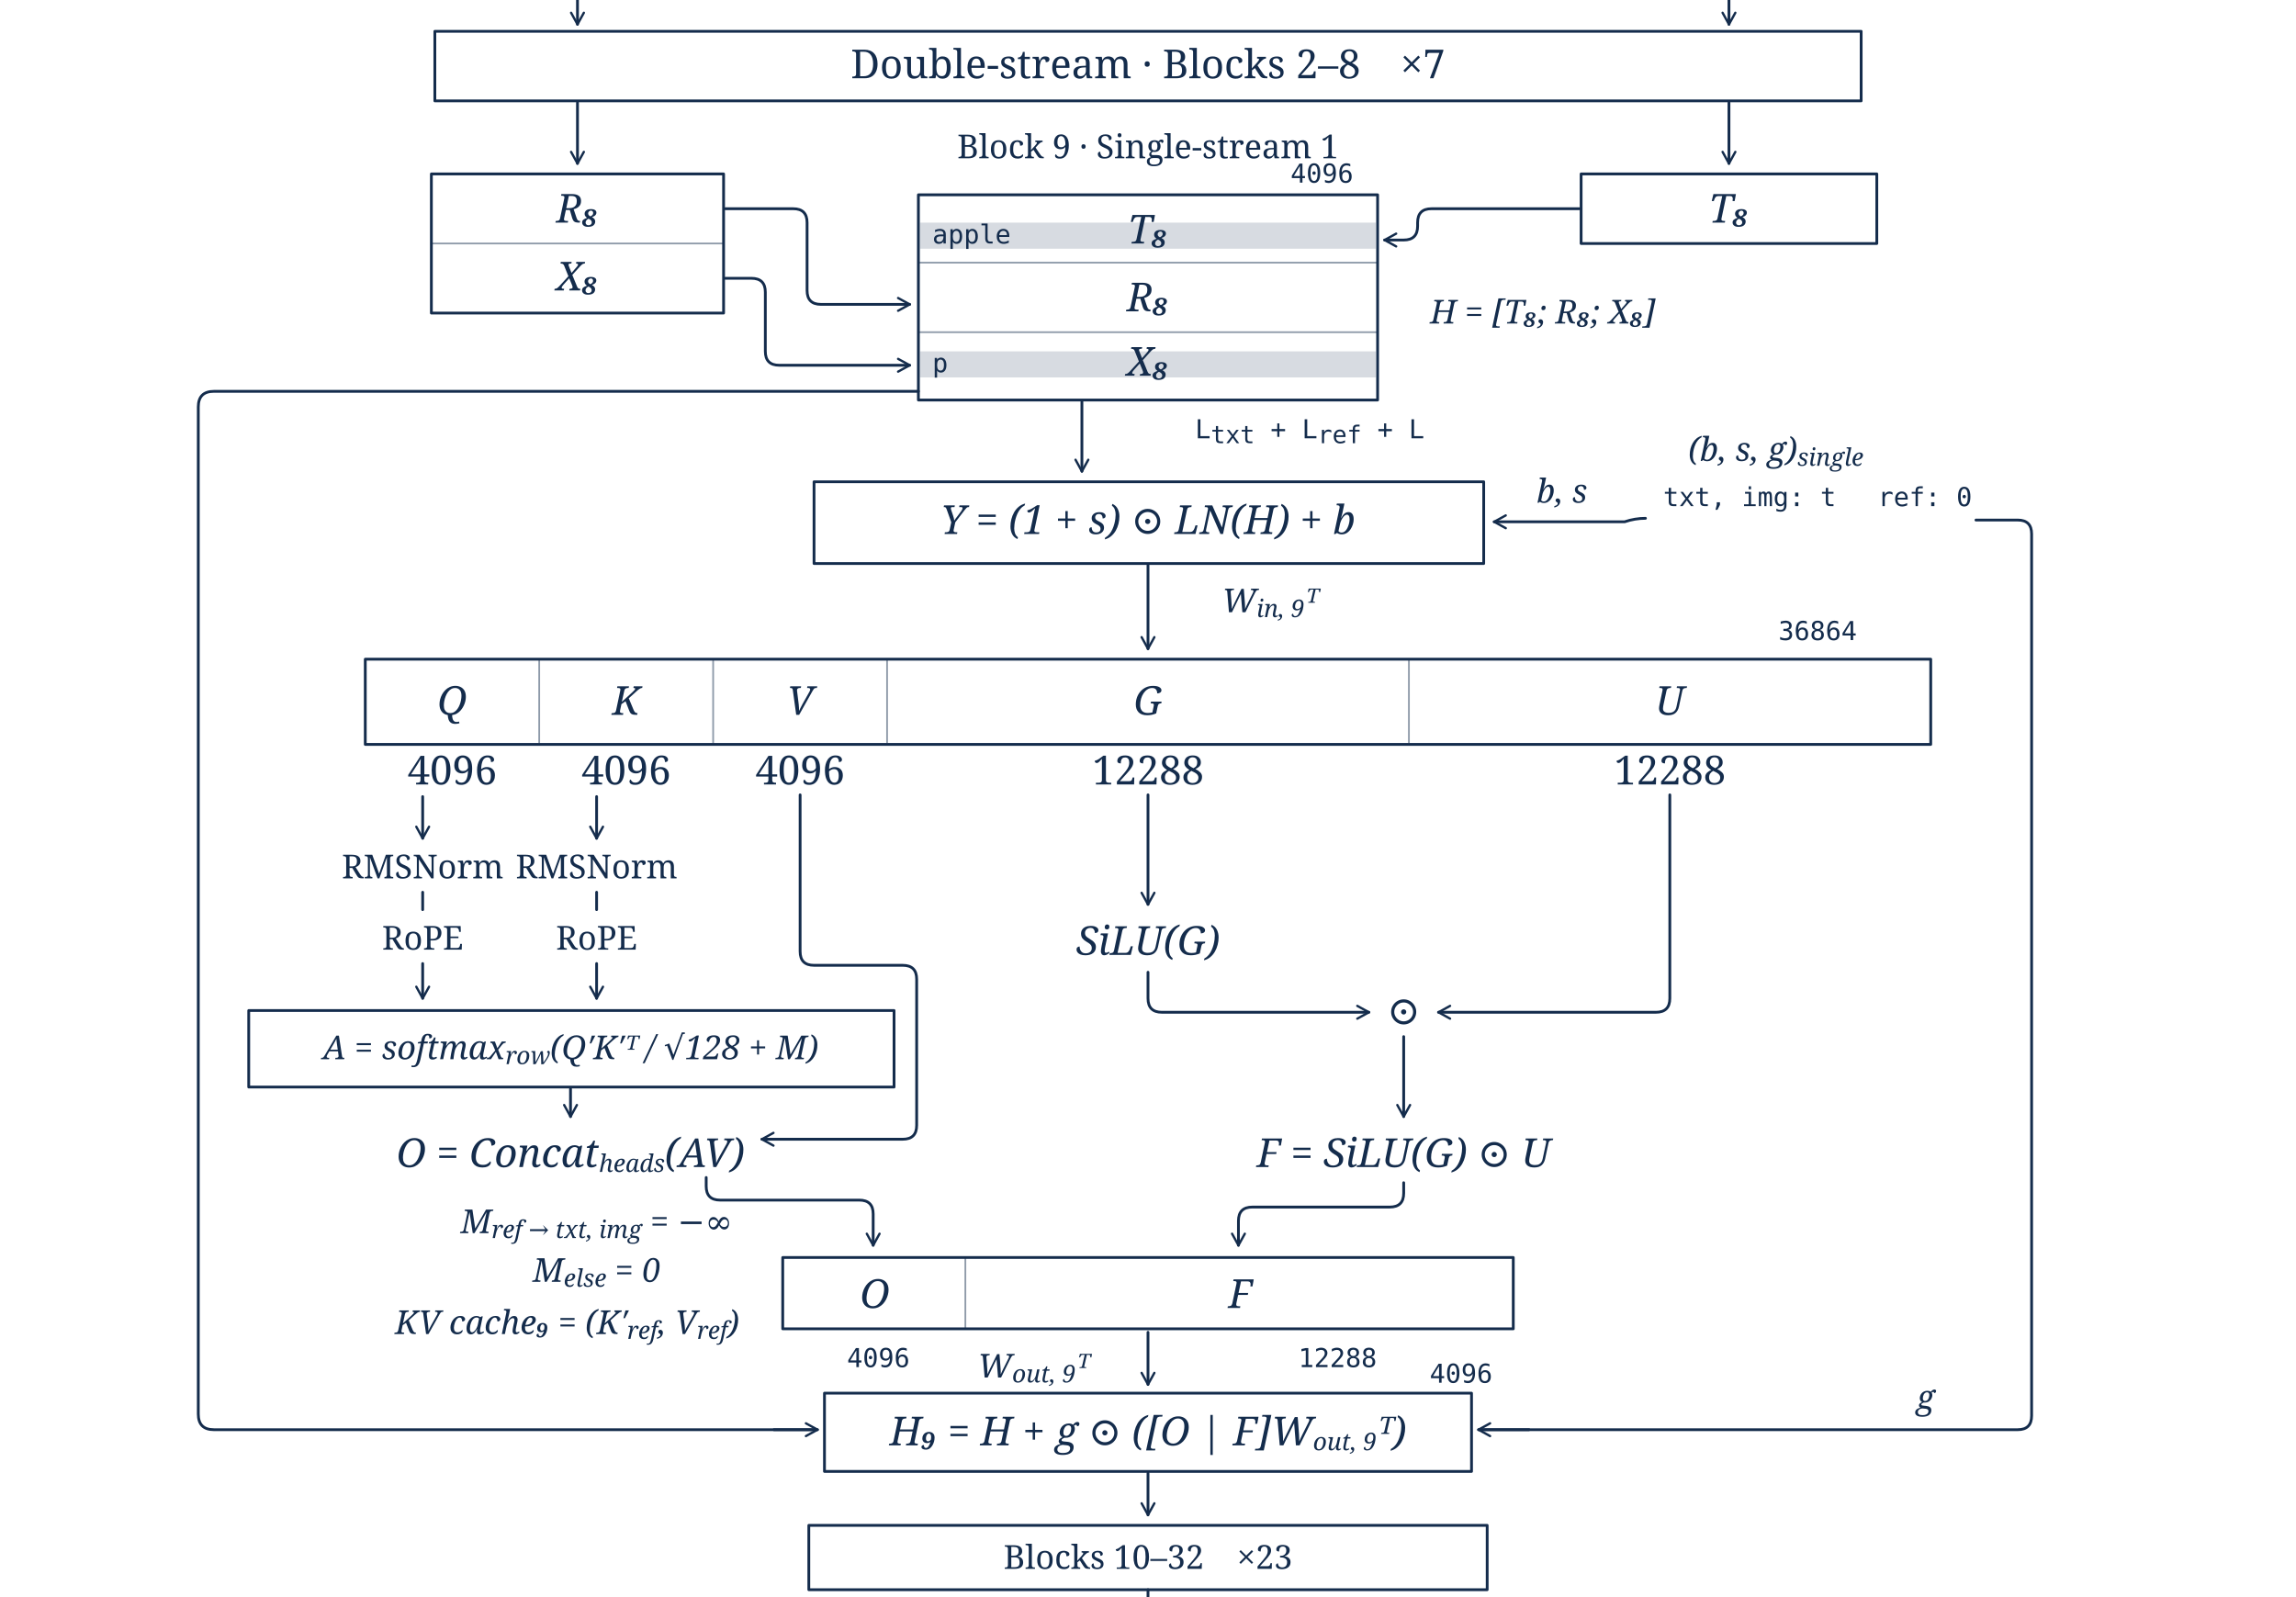
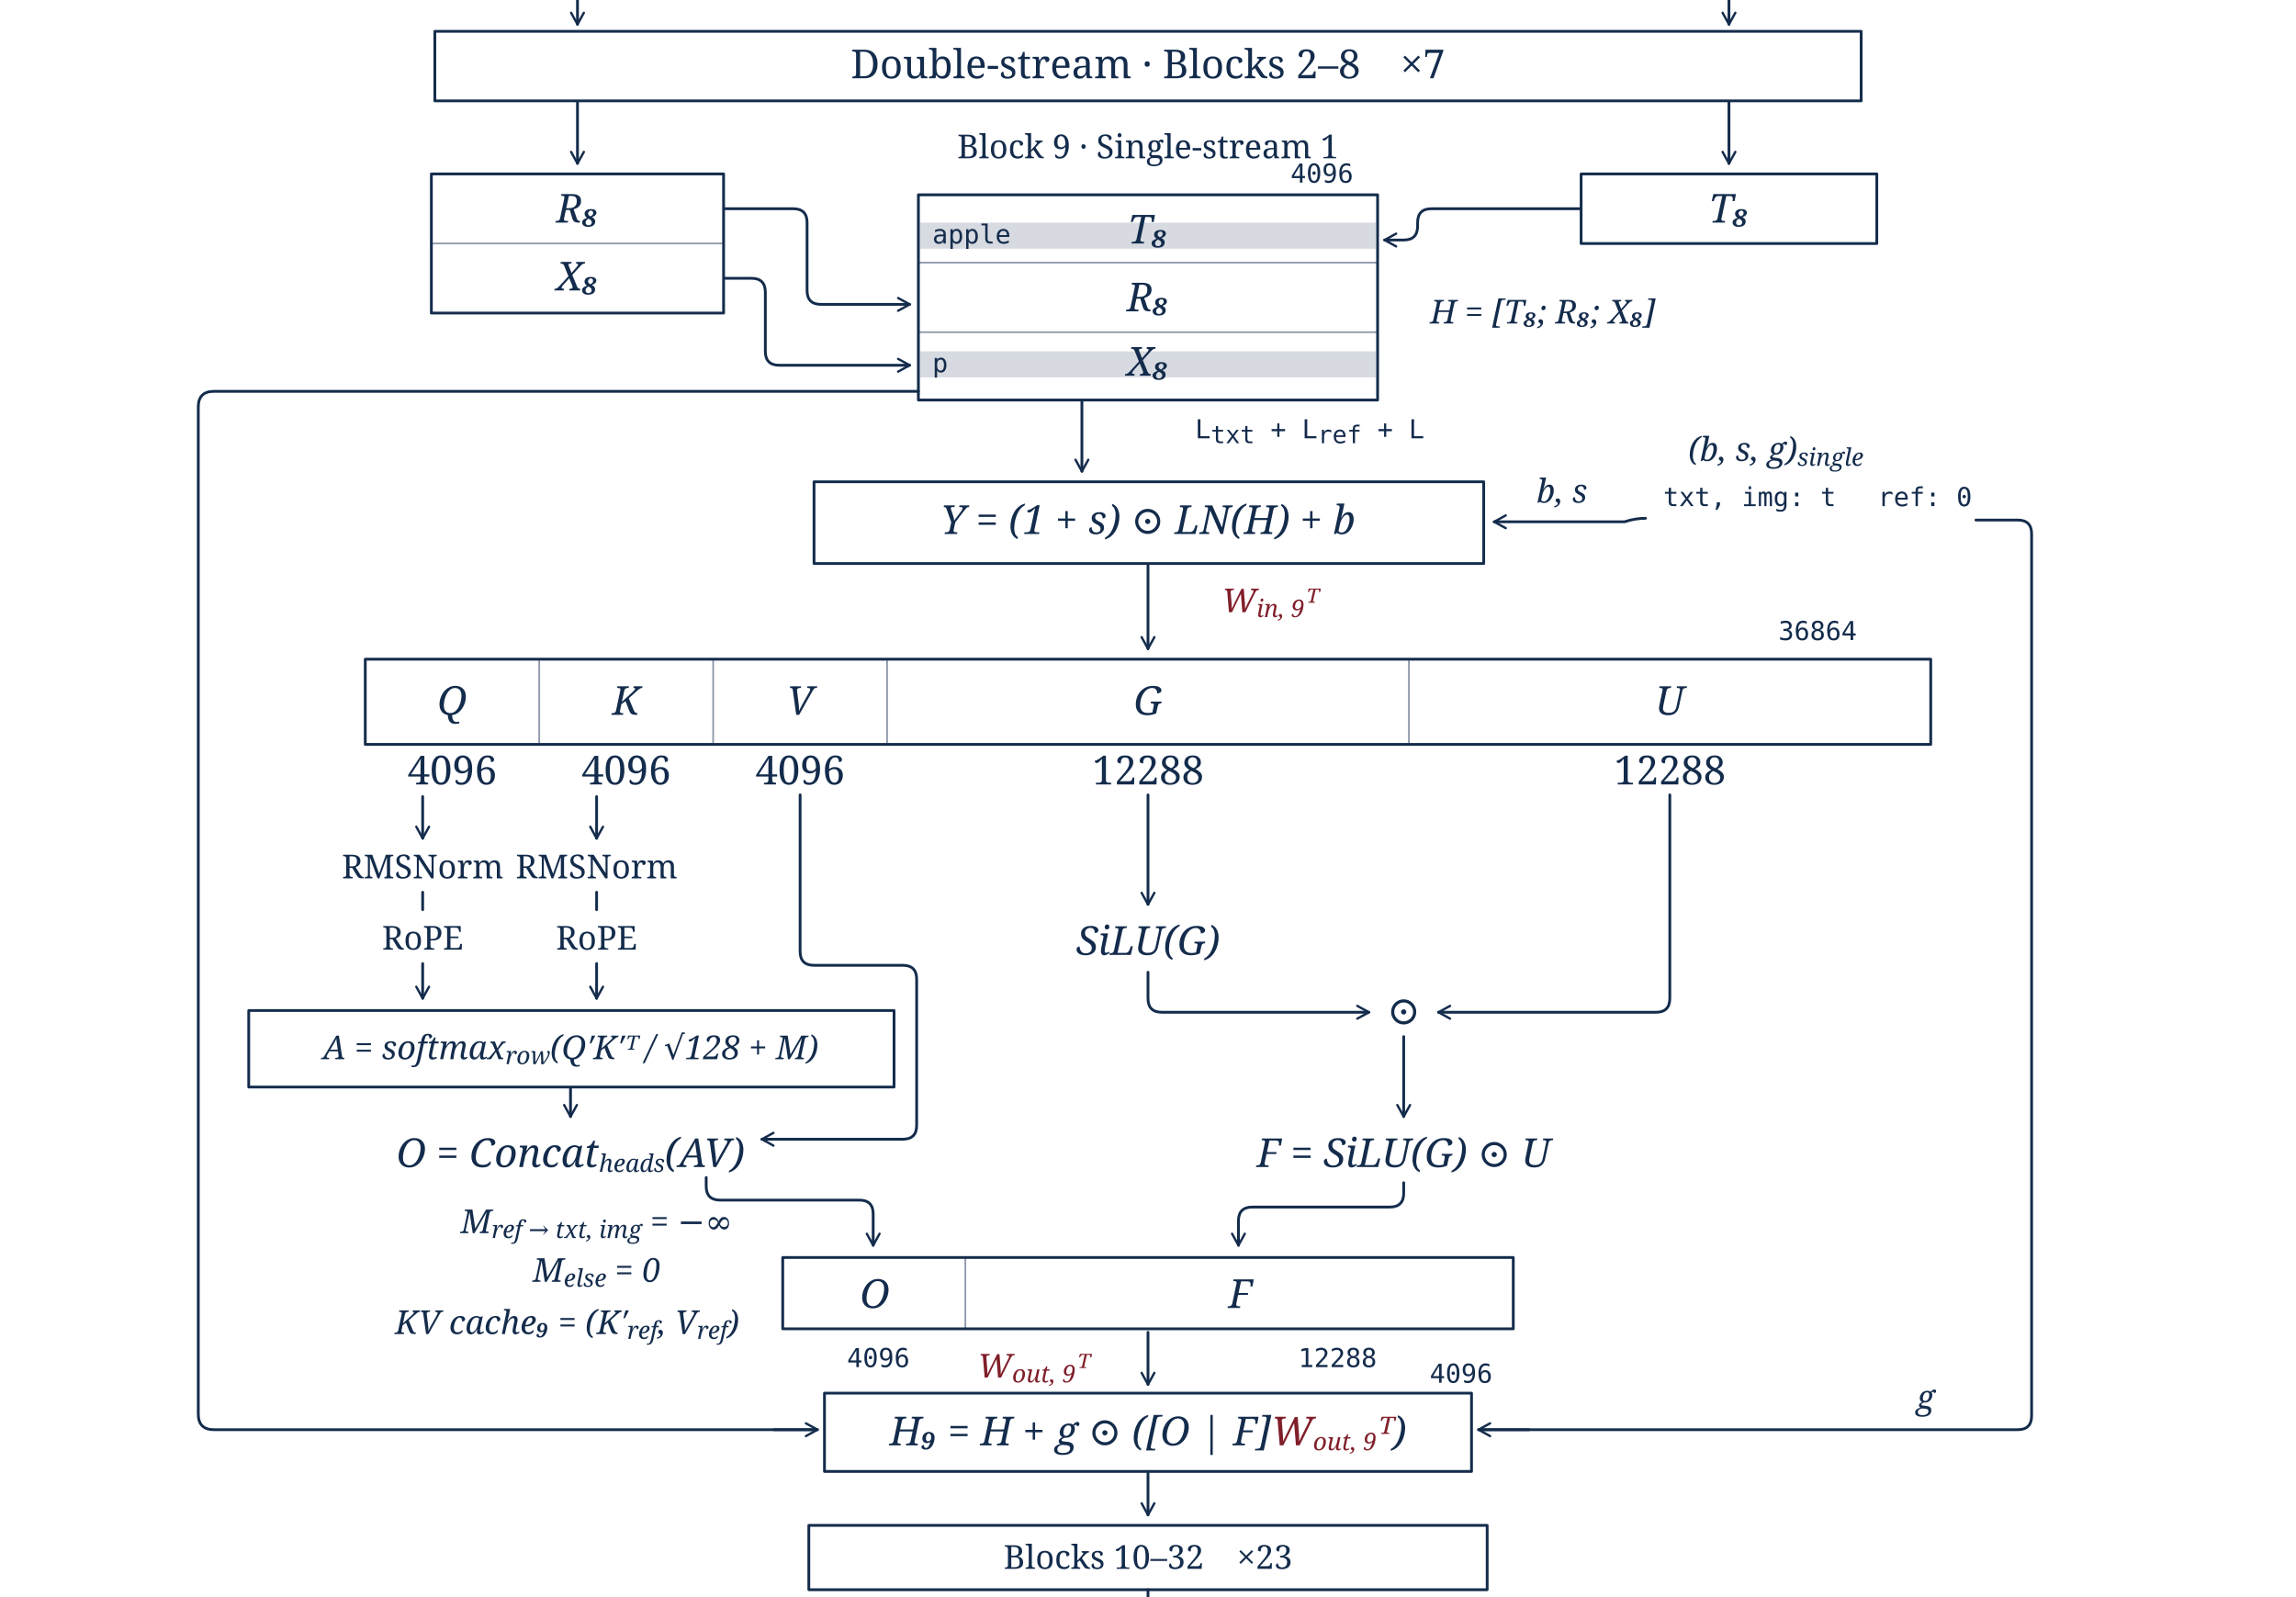
<svg xmlns="http://www.w3.org/2000/svg" width="1320" height="918" viewBox="0 0 1320 918" role="img" aria-labelledby="title desc">
  <style>
    svg { color: #142c4c; }
    text { fill: currentColor; text-anchor: middle; font: 23px "STIX Two Text", Georgia, serif; }
    .math { font-style: italic; }
    .small { font-size: 19px; }
    .dim,.row { font: 15px ui-monospace, monospace; }
    .row { text-anchor: start; }
    .sub { font-size: 14px; baseline-shift: sub; }
    .wire,.frame,.thin,.flow { fill: none; stroke: currentColor; stroke-width: 1.6; stroke-linecap: round; stroke-linejoin: round; }
    .thin { stroke-width: 1; stroke-opacity: .48; }
    .flow { marker-end: url(#tip); }
    .band { fill: currentColor; opacity: .17; }
  </style>
  <defs>
    <marker id="tip" viewBox="0 0 12 12" refX="10" refY="6" markerWidth="10" markerHeight="10" markerUnits="userSpaceOnUse" orient="auto">
      <path class="wire" d="M2 1.6 10 6 2 10.4" />
    </marker>
  </defs>
  <path class="flow" d="M332 0v14" />
  <path class="flow" d="M994 0v14" />
  <rect class="frame" x="250" y="18" width="820" height="40" />
  <text x="660" y="45">Double-stream · Blocks 2–8　×7</text>
  <path class="flow" d="M332 59v35" />
  <path class="flow" d="M994 59v35" />
  <rect class="frame" x="248" y="100" width="168" height="80" />
  <path class="thin" d="M248 140h168" />
  <text class="math" x="332" y="128">R₈</text>
  <text class="math" x="332" y="167">X₈</text>
  <rect class="frame" x="909" y="100" width="170" height="40" />
  <text class="math" x="994" y="128">T₈</text>
  <path class="flow" d="M908 120h-85q-8 0-8 8v2q0 8-8 8h-11" />
  <path class="flow" d="M417 120h39q8 0 8 8v39q0 8 8 8h51" />
  <path class="flow" d="M417 160h15q8 0 8 8v34q0 8 8 8h75" />
  <text class="small" x="660" y="91">Block 9 · Single-stream 1</text>
  <text class="dim" x="760" y="105">4096</text>
  <rect class="frame" x="528" y="112" width="264" height="118" />
  <rect class="band" x="529" y="128" width="262" height="15" />
  <rect class="band" x="529" y="202" width="262" height="15" />
  <path class="thin" d="M528 151h264m-264 40h264" />
  <text class="row" x="536" y="140">apple</text>
  <text class="row" x="536" y="214">p</text>
  <text class="math" x="660" y="140">T₈</text>
  <text class="math" x="660" y="179">R₈</text>
  <text class="math" x="660" y="216">X₈</text>
  <text class="math small" x="887" y="186">H = [T₈; R₈; X₈]</text>
  <text class="dim" x="753" y="252">L<tspan class="sub">txt</tspan> + L<tspan class="sub">ref</tspan> + L</text>
  <path class="flow" d="M622 231v40" />
  <path class="wire" d="M528 225h-405q-9 0-9 9v579q0 9 9 9h345" />
  <rect class="frame" x="468" y="277" width="385" height="47" />
  <text class="math" x="660" y="307">Y = (1 + s) ⊙ LN(H) + b</text>
  <text class="math small" x="1021" y="265">(b, s, g)<tspan class="sub">single</tspan>
  </text>
  <text class="dim" x="1045" y="291">txt, img: t　 ref: 0</text>
  <path class="flow" d="M946 298q-6 0-12 2h-75" />
  <text class="math small" x="898" y="289">b, s</text>
  <path class="wire" d="M1136 299h24q8 0 8 8v507q0 8-8 8H851" />
  <text class="math small" x="1107" y="810">g</text>
  <path class="flow" d="M660 325v48" />
-   <text class="math small" x="730" y="352">W<tspan class="sub">in, 9</tspan>ᵀ</text>
+   <text class="math small" x="730" y="352">
+     <tspan fill="#801f2a">W<tspan class="sub">in, 9</tspan>ᵀ</tspan>
+   </text>
  <text class="dim" x="1045" y="368">36864</text>
  <rect class="frame" x="210" y="379" width="900" height="49" />
  <path class="thin" d="M310 380v47m100-47v47m100-47v47m300-47v47" />
  <text class="math" x="260" y="411">Q</text>
  <text class="math" x="360" y="411">K</text>
  <text class="math" x="460" y="411">V</text>
  <text class="math" x="660" y="411">G</text>
  <text class="math" x="960" y="411">U</text>
  <g class="dim">
    <text x="260" y="451">4096</text>
    <text x="360" y="451">4096</text>
    <text x="460" y="451">4096</text>
    <text x="660" y="451">12288</text>
    <text x="960" y="451">12288</text>
  </g>
  <path class="flow" d="M243 458v24" />
  <path class="flow" d="M343 458v24" />
  <text class="small" x="243" y="505">RMSNorm</text>
  <text class="small" x="343" y="505">RMSNorm</text>
  <path class="wire" d="M243 513v10m100-10v10" />
  <text class="small" x="243" y="546">RoPE</text>
  <text class="small" x="343" y="546">RoPE</text>
  <path class="flow" d="M243 554v20" />
  <path class="flow" d="M343 554v20" />
  <rect class="frame" x="143" y="581" width="371" height="44" />
  <text class="math small" x="328" y="609">A = softmax<tspan class="sub">row</tspan>(Q′K′ᵀ / √128 + M)</text>
  <path class="flow" d="M460 457v90q0 8 8 8h51q8 0 8 8v84q0 8-8 8h-81" />
  <path class="flow" d="M328 626v16" />
  <text class="math" x="328" y="671">O = Concat<tspan class="sub">heads</tspan>(AV)</text>
  <text class="math small" x="343" y="709">M<tspan class="sub">ref → txt, img</tspan> = −∞</text>
  <text class="math small" x="343" y="737">M<tspan class="sub">else</tspan> = 0</text>
  <text class="math small" x="326" y="767">KV cache₉ = (K′<tspan class="sub">ref</tspan>, V<tspan class="sub">ref</tspan>)</text>
  <path class="flow" d="M660 457v63" />
  <text class="math" x="660" y="549">SiLU(G)</text>
  <path class="flow" d="M660 559v15q0 8 8 8h119" />
  <path class="flow" d="M960 457v117q0 8-8 8H827" />
  <text x="807" y="589">⊙</text>
  <path class="flow" d="M807 596v46" />
  <text class="math" x="807" y="671">F = SiLU(G) ⊙ U</text>
  <path class="flow" d="M406 677v5q0 8 8 8h80q8 0 8 8v18" />
  <path class="flow" d="M807 680v6q0 8-8 8h-79q-8 0-8 8v14" />
  <rect class="frame" x="450" y="723" width="420" height="41" />
  <path class="thin" d="M555 723v41" />
  <text class="math" x="503" y="752">O</text>
  <text class="math" x="713" y="752">F</text>
  <text class="dim" x="505" y="786">4096</text>
  <text class="dim" x="769" y="786">12288</text>
  <path class="flow" d="M660 766v30" />
-   <text class="math small" x="594" y="792">W<tspan class="sub">out, 9</tspan>ᵀ</text>
+   <text class="math small" x="594" y="792">
+     <tspan fill="#801f2a">W<tspan class="sub">out, 9</tspan>ᵀ</tspan>
+   </text>
  <text class="dim" x="840" y="795">4096</text>
  <rect class="frame" x="474" y="801" width="372" height="45" />
-   <text class="math" x="660" y="831">H₉ = H + g ⊙ ([O | F]W<tspan class="sub">out, 9</tspan>ᵀ)</text>
+   <text class="math" x="660" y="831">H₉ = H + g ⊙ ([O | F]<tspan fill="#801f2a">W<tspan class="sub">out, 9</tspan>ᵀ</tspan>)</text>
  <path class="flow" d="M445 822h25" />
  <path class="flow" d="M879 822h-29" />
  <path class="flow" d="M660 847v24" />
  <rect class="frame" x="465" y="877" width="390" height="37" />
  <text class="small" x="660" y="902">Blocks 10–32　×23</text>
  <path class="wire" d="M660 914v4" />
</svg>
